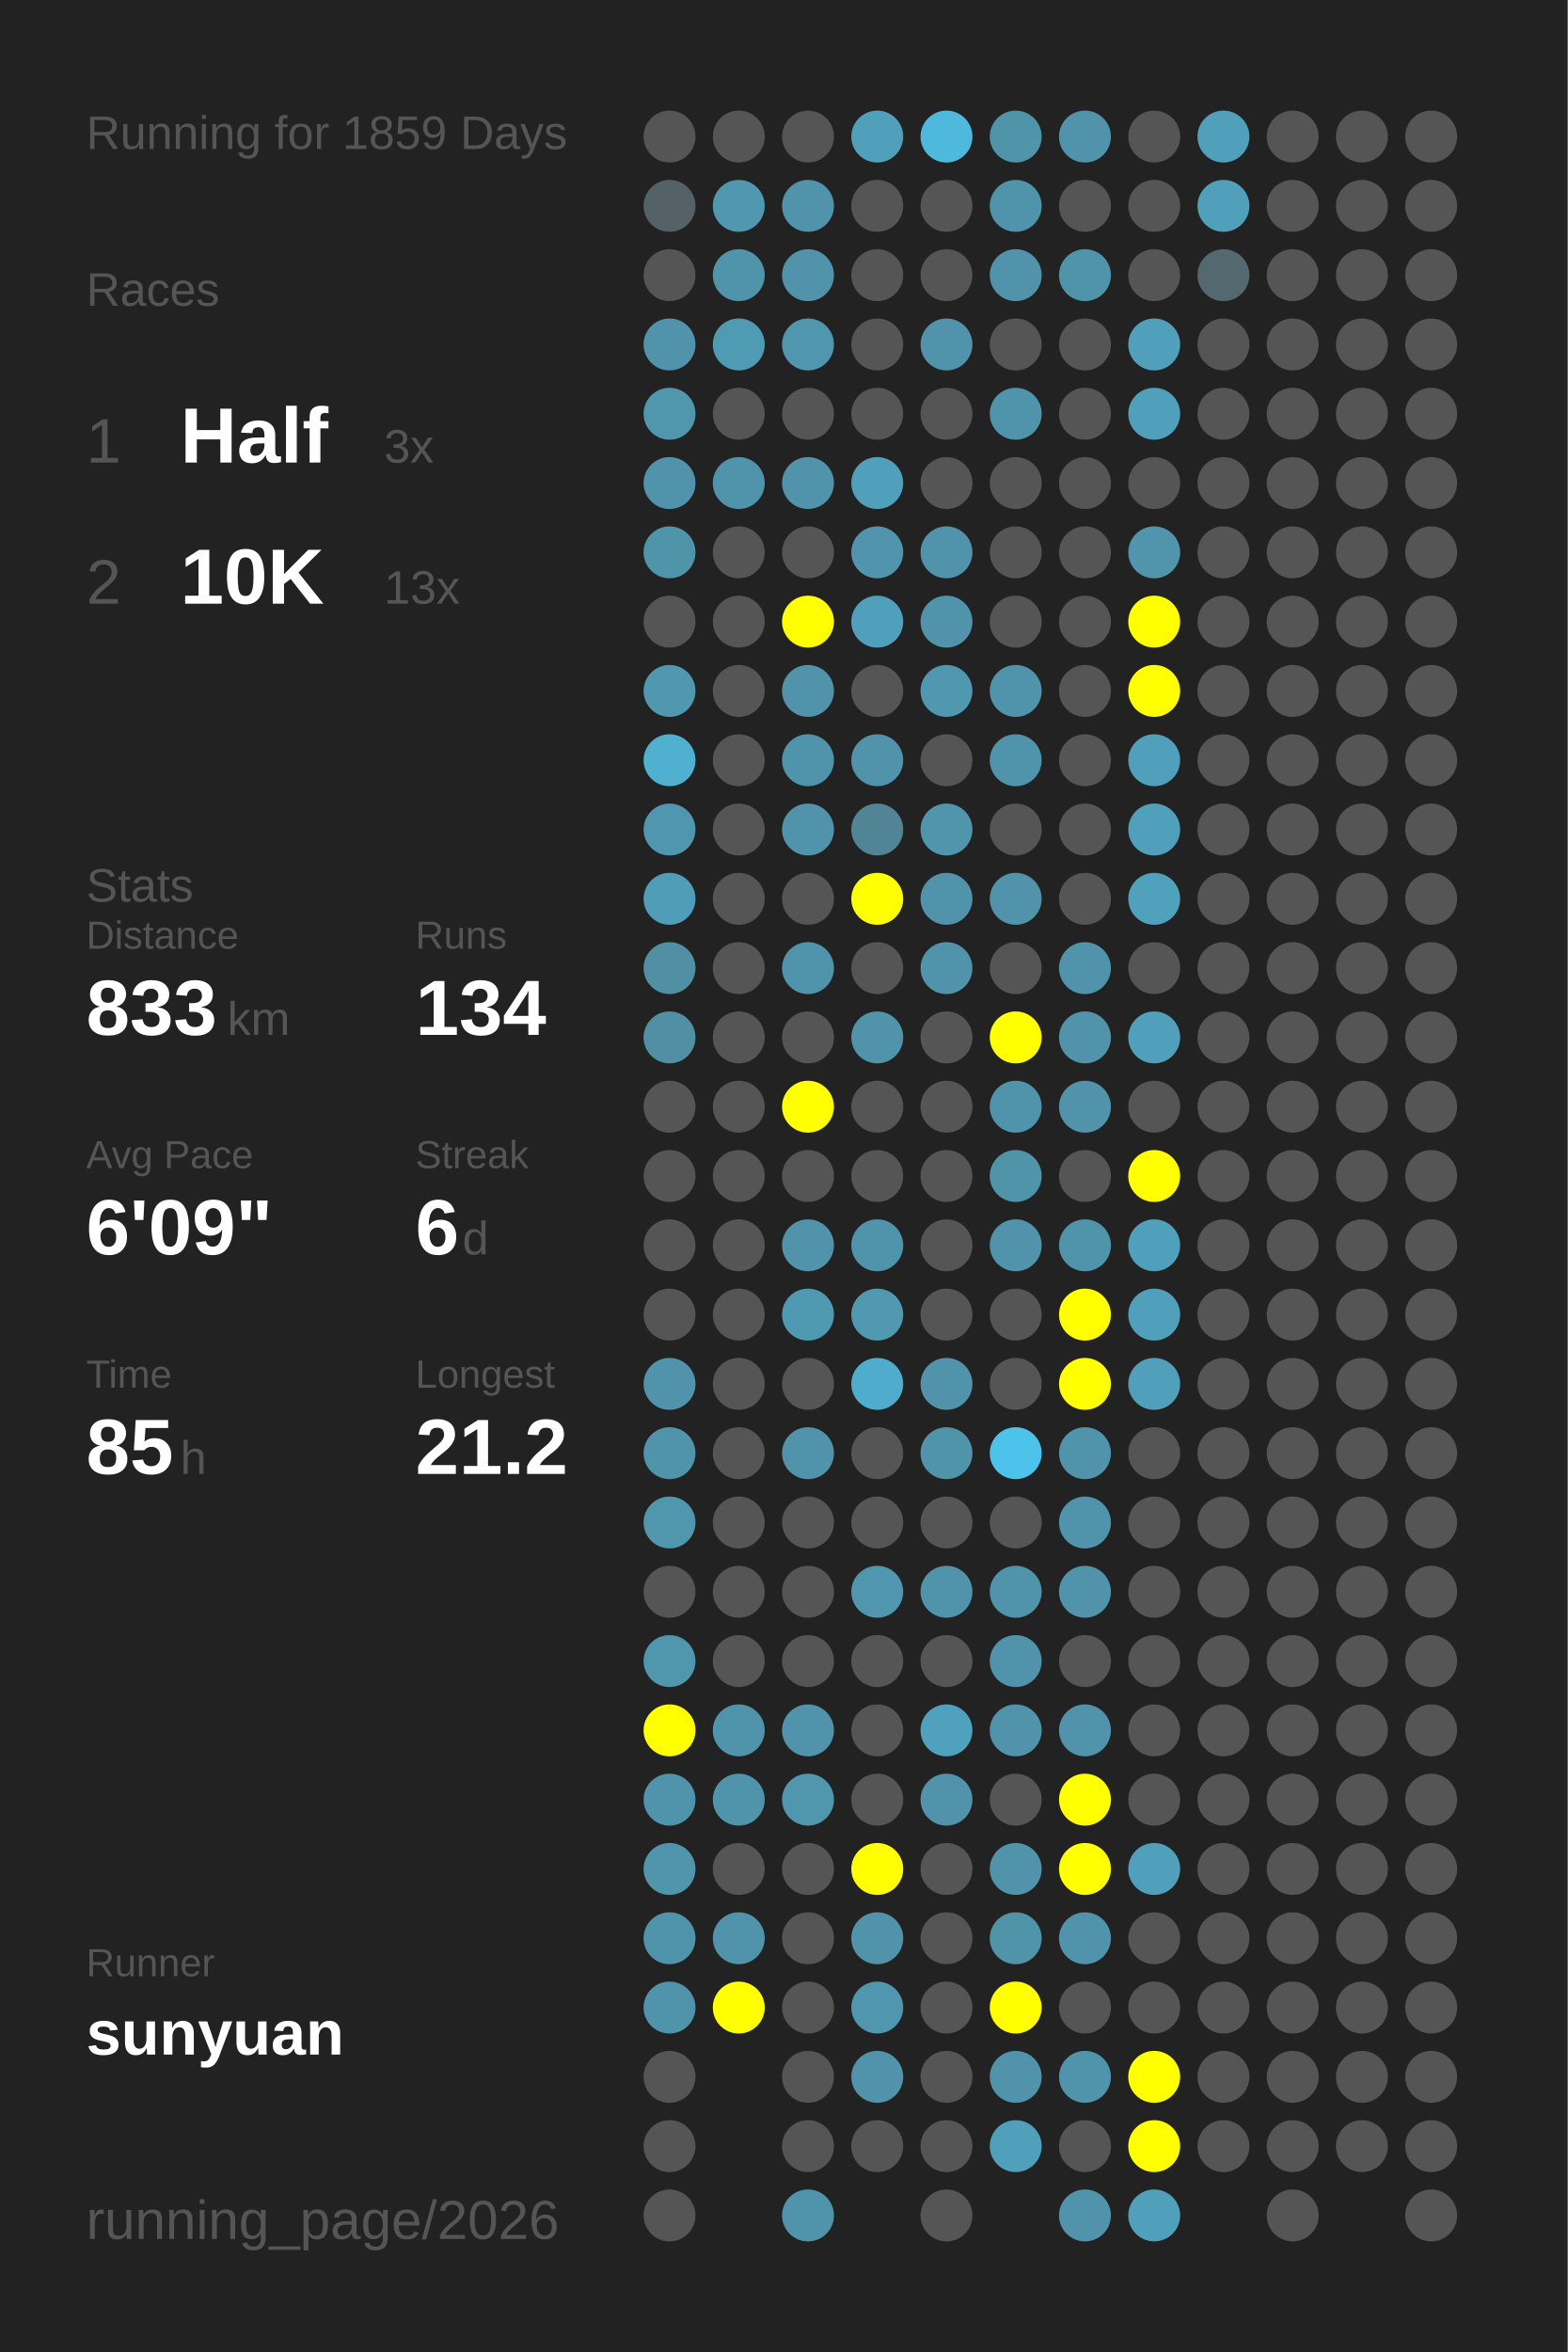
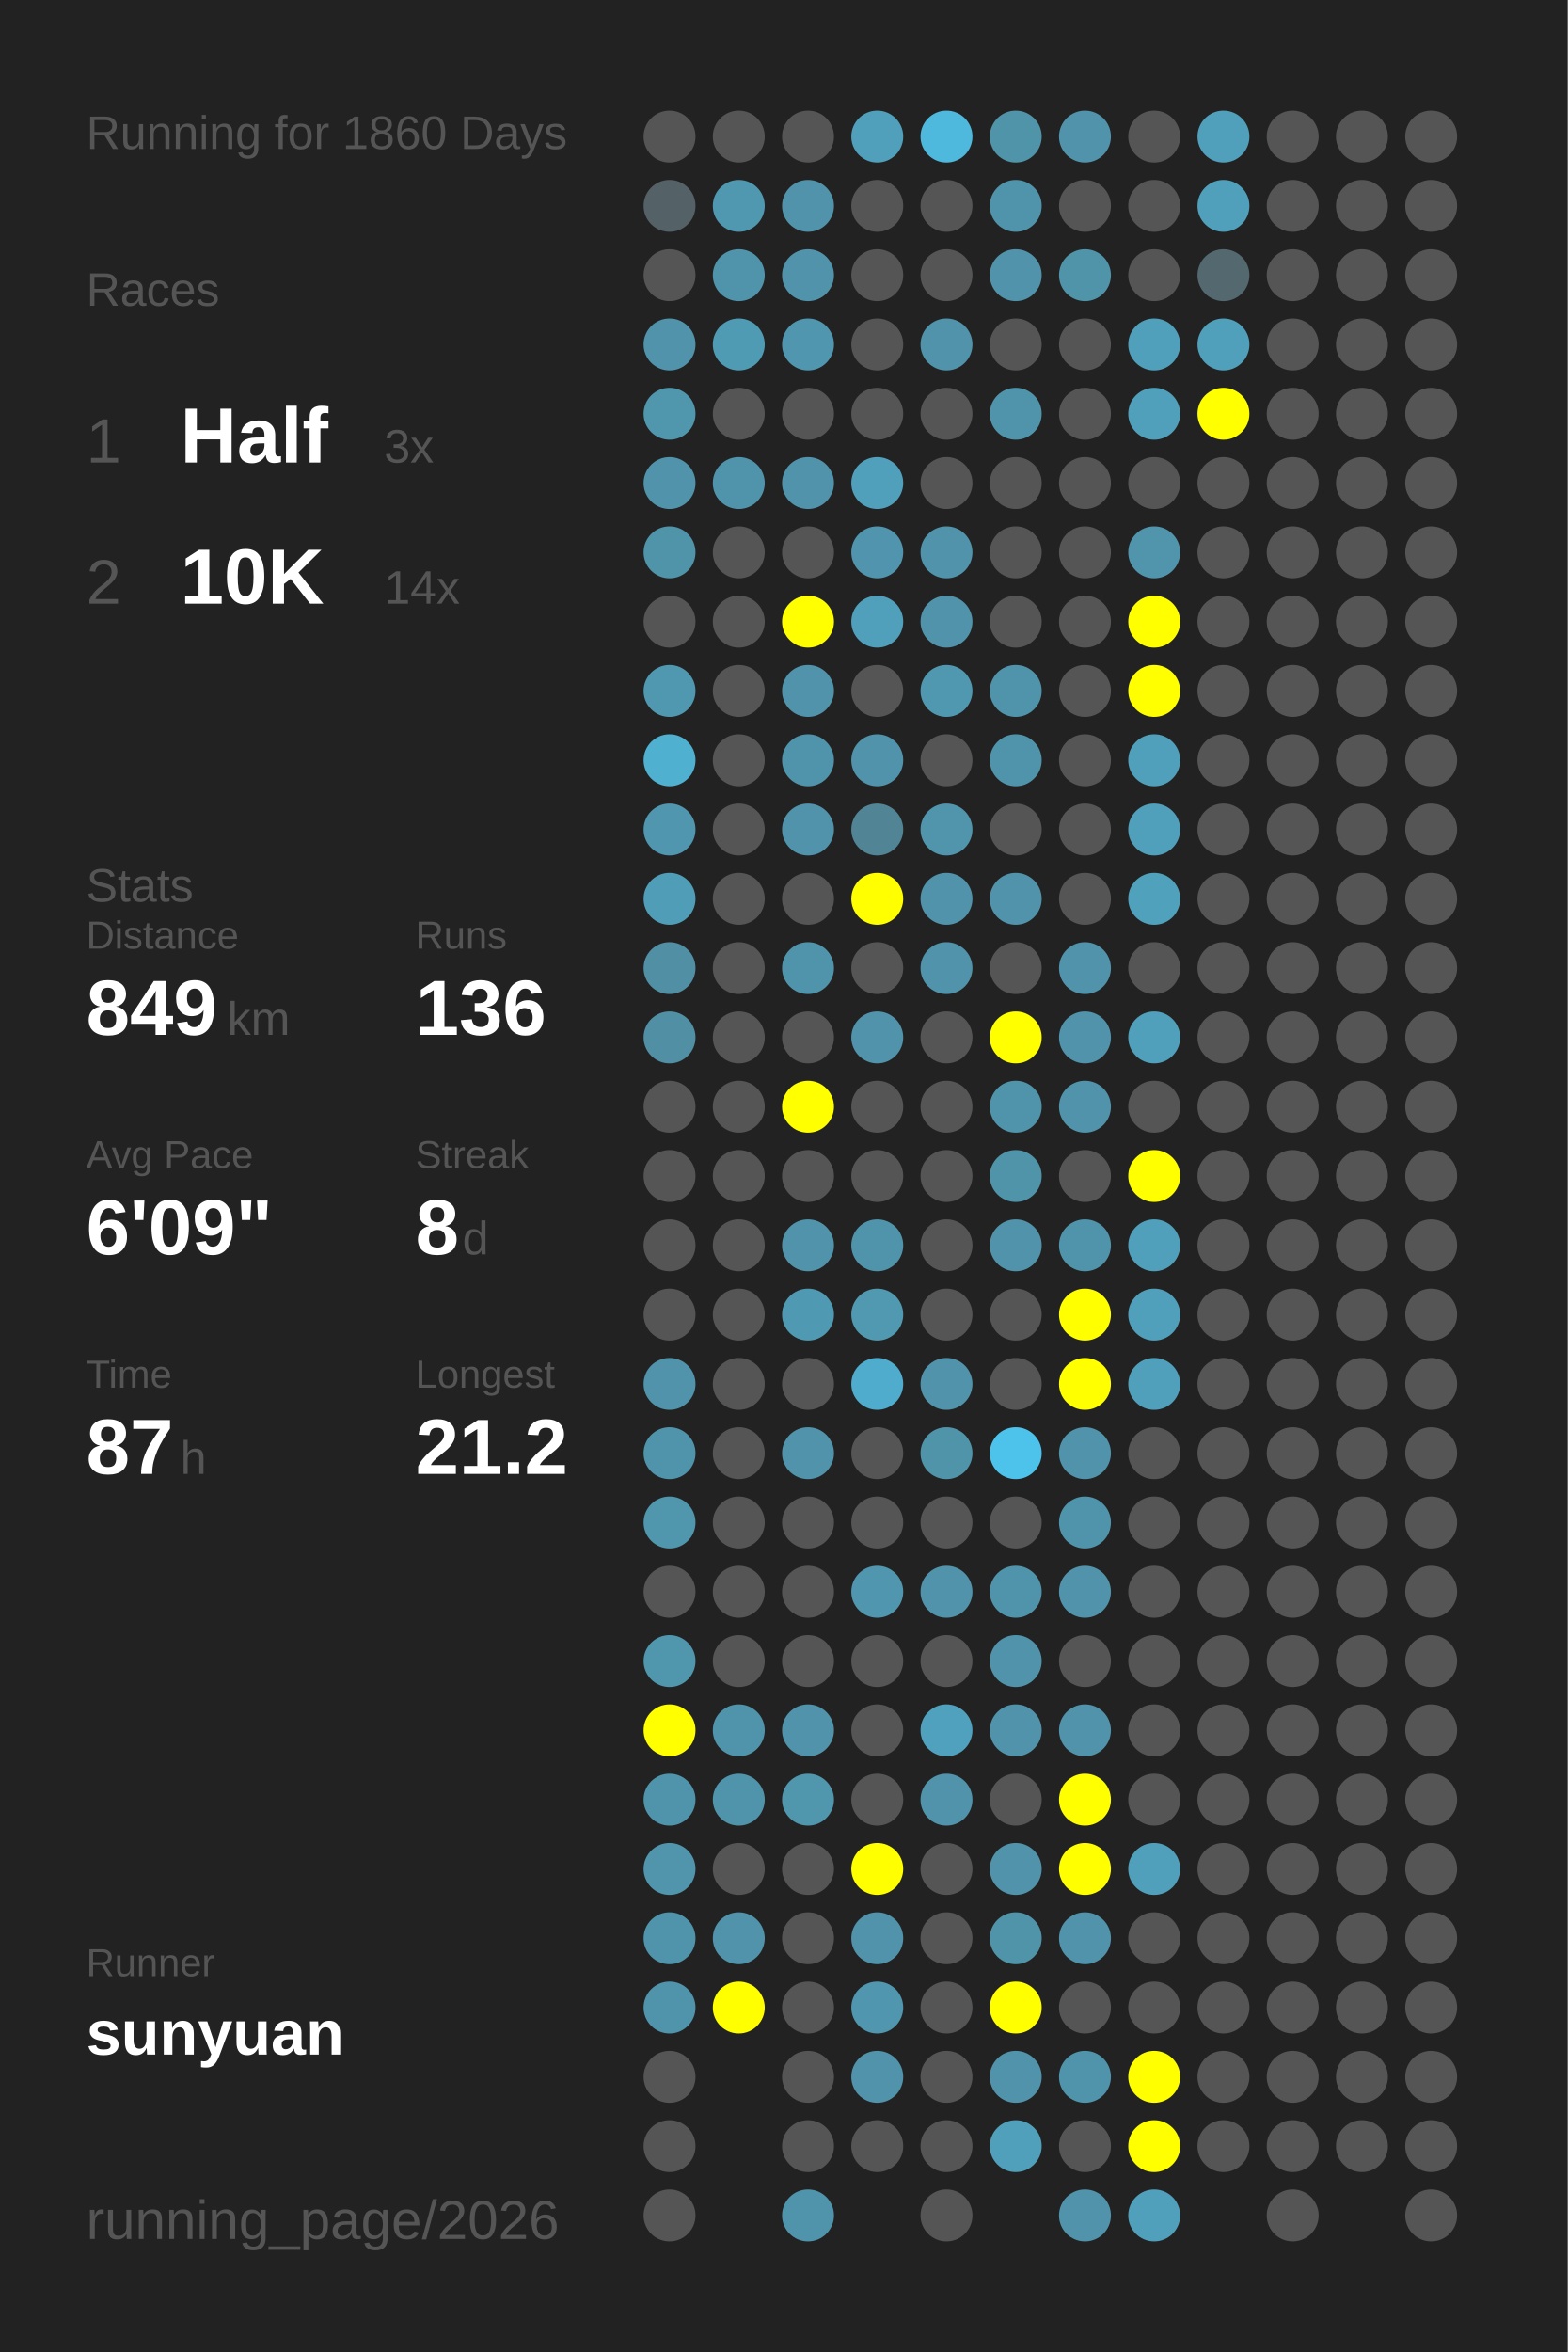
<svg xmlns="http://www.w3.org/2000/svg" baseProfile="full" height="300mm" version="1.1" viewBox="0,0,200,300" width="200mm">
  <defs />
  <rect fill="#222222" height="300" width="200" x="0" y="0" />
-   <text fill="#555555" style="font-size:6px; font-family:Arial;" x="11" y="19">Running for 1859 Days</text>
+   <text fill="#555555" style="font-size:6px; font-family:Arial;" x="11" y="19">Running for 1860 Days</text>
  <text fill="#555555" style="font-size:6px; font-family:Arial;" x="11" y="39">Races</text>
  <text fill="#555555" style="font-size:8px; font-family:Arial;" x="11" y="59">1</text>
  <text fill="#FFFFFF" style="font-size:10px; font-family:Arial; font-weight:bold;" x="23" y="59">Half</text>
  <text fill="#555555" style="font-size:6px; font-family:Arial;" x="49" y="59">3x</text>
  <text fill="#555555" style="font-size:8px; font-family:Arial;" x="11" y="77">2</text>
  <text fill="#FFFFFF" style="font-size:10px; font-family:Arial; font-weight:bold;" x="23" y="77">10K</text>
-   <text fill="#555555" style="font-size:6px; font-family:Arial;" x="49" y="77">13x</text>
+   <text fill="#555555" style="font-size:6px; font-family:Arial;" x="49" y="77">14x</text>
  <text fill="#555555" style="font-size:6px; font-family:Arial;" x="11" y="115">Stats</text>
  <text fill="#555555" style="font-size:5px; font-family:Arial;" x="11" y="121">Distance</text>
-   <text fill="#FFFFFF" style="font-size:10px; font-family:Arial; font-weight:bold;" x="11" y="132">833</text>
+   <text fill="#FFFFFF" style="font-size:10px; font-family:Arial; font-weight:bold;" x="11" y="132">849</text>
  <text fill="#555555" style="font-size:6px; font-family:Arial;" x="29" y="132">km</text>
  <text fill="#555555" style="font-size:5px; font-family:Arial;" x="53" y="121">Runs</text>
-   <text fill="#FFFFFF" style="font-size:10px; font-family:Arial; font-weight:bold;" x="53" y="132">134</text>
+   <text fill="#FFFFFF" style="font-size:10px; font-family:Arial; font-weight:bold;" x="53" y="132">136</text>
  <text fill="#555555" style="font-size:5px; font-family:Arial;" x="11" y="149">Avg Pace</text>
  <text fill="#FFFFFF" style="font-size:10px; font-family:Arial; font-weight:bold;" x="11" y="160">6'09"</text>
  <text fill="#555555" style="font-size:5px; font-family:Arial;" x="53" y="149">Streak</text>
-   <text fill="#FFFFFF" style="font-size:10px; font-family:Arial; font-weight:bold;" x="53" y="160">6</text>
+   <text fill="#FFFFFF" style="font-size:10px; font-family:Arial; font-weight:bold;" x="53" y="160">8</text>
  <text fill="#555555" style="font-size:6px; font-family:Arial;" x="59" y="160">d</text>
  <text fill="#555555" style="font-size:5px; font-family:Arial;" x="11" y="177">Time</text>
-   <text fill="#FFFFFF" style="font-size:10px; font-family:Arial; font-weight:bold;" x="11" y="188">85</text>
+   <text fill="#FFFFFF" style="font-size:10px; font-family:Arial; font-weight:bold;" x="11" y="188">87</text>
  <text fill="#555555" style="font-size:6px; font-family:Arial;" x="23" y="188">h</text>
  <text fill="#555555" style="font-size:5px; font-family:Arial;" x="53" y="177">Longest</text>
  <text fill="#FFFFFF" style="font-size:10px; font-family:Arial; font-weight:bold;" x="53" y="188">21.2</text>
  <text fill="#555555" style="font-size:5px; font-family:Arial;" x="11" y="252.065">Runner</text>
  <text fill="#FFFFFF" style="font-size:8px; font-family:Arial; font-weight:bold;" x="11" y="262.065">sunyuan</text>
  <text fill="#555555" style="font-size:7px; font-family:Arial;" x="11" y="285.581">running_page/2026</text>
  <circle cx="85.417" cy="17.419" fill="#555555" r="3.312" />
  <circle cx="85.417" cy="26.258" fill="#546166" r="3.312" />
  <circle cx="85.417" cy="35.097" fill="#555555" r="3.312" />
  <circle cx="85.417" cy="43.935" fill="#5093aa" r="3.312" />
  <circle cx="85.417" cy="52.774" fill="#5096ad" r="3.312" />
  <circle cx="85.417" cy="61.613" fill="#5093aa" r="3.312" />
  <circle cx="85.417" cy="70.452" fill="#5094aa" r="3.312" />
  <circle cx="85.417" cy="79.29" fill="#555555" r="3.312" />
  <circle cx="85.417" cy="88.129" fill="#5098b0" r="3.312" />
  <circle cx="85.417" cy="96.968" fill="#4fb0d0" r="3.312" />
  <circle cx="85.417" cy="105.806" fill="#5096ae" r="3.312" />
  <circle cx="85.417" cy="114.645" fill="#509db8" r="3.312" />
  <circle cx="85.417" cy="123.484" fill="#518fa5" r="3.312" />
  <circle cx="85.417" cy="132.323" fill="#518fa4" r="3.312" />
  <circle cx="85.417" cy="141.161" fill="#555555" r="3.312" />
  <circle cx="85.417" cy="150" fill="#555555" r="3.312" />
  <circle cx="85.417" cy="158.839" fill="#555555" r="3.312" />
  <circle cx="85.417" cy="167.677" fill="#555555" r="3.312" />
  <circle cx="85.417" cy="176.516" fill="#5093aa" r="3.312" />
  <circle cx="85.417" cy="185.355" fill="#5094ab" r="3.312" />
  <circle cx="85.417" cy="194.194" fill="#5096ad" r="3.312" />
  <circle cx="85.417" cy="203.032" fill="#555555" r="3.312" />
  <circle cx="85.417" cy="211.871" fill="#5096ad" r="3.312" />
  <circle cx="85.417" cy="220.71" fill="#FFFF00" r="3.312" />
  <circle cx="85.417" cy="229.548" fill="#5094ab" r="3.312" />
  <circle cx="85.417" cy="238.387" fill="#5095ac" r="3.312" />
  <circle cx="85.417" cy="247.226" fill="#5094ab" r="3.312" />
  <circle cx="85.417" cy="256.065" fill="#5094ab" r="3.312" />
  <circle cx="85.417" cy="264.903" fill="#555555" r="3.312" />
  <circle cx="85.417" cy="273.742" fill="#555555" r="3.312" />
  <circle cx="85.417" cy="282.581" fill="#555555" r="3.312" />
  <circle cx="94.25" cy="17.419" fill="#555555" r="3.312" />
  <circle cx="94.25" cy="26.258" fill="#5098b0" r="3.312" />
  <circle cx="94.25" cy="35.097" fill="#5094ab" r="3.312" />
  <circle cx="94.25" cy="43.935" fill="#509bb4" r="3.312" />
  <circle cx="94.25" cy="52.774" fill="#555555" r="3.312" />
  <circle cx="94.25" cy="61.613" fill="#5094ab" r="3.312" />
  <circle cx="94.25" cy="70.452" fill="#555555" r="3.312" />
  <circle cx="94.25" cy="79.29" fill="#555555" r="3.312" />
  <circle cx="94.25" cy="88.129" fill="#555555" r="3.312" />
  <circle cx="94.25" cy="96.968" fill="#555555" r="3.312" />
  <circle cx="94.25" cy="105.806" fill="#555555" r="3.312" />
  <circle cx="94.25" cy="114.645" fill="#555555" r="3.312" />
  <circle cx="94.25" cy="123.484" fill="#555555" r="3.312" />
  <circle cx="94.25" cy="132.323" fill="#555555" r="3.312" />
  <circle cx="94.25" cy="141.161" fill="#555555" r="3.312" />
  <circle cx="94.25" cy="150" fill="#555555" r="3.312" />
  <circle cx="94.25" cy="158.839" fill="#555555" r="3.312" />
  <circle cx="94.25" cy="167.677" fill="#555555" r="3.312" />
  <circle cx="94.25" cy="176.516" fill="#555555" r="3.312" />
  <circle cx="94.25" cy="185.355" fill="#555555" r="3.312" />
  <circle cx="94.25" cy="194.194" fill="#555555" r="3.312" />
  <circle cx="94.25" cy="203.032" fill="#555555" r="3.312" />
  <circle cx="94.25" cy="211.871" fill="#555555" r="3.312" />
  <circle cx="94.25" cy="220.71" fill="#5094ab" r="3.312" />
  <circle cx="94.25" cy="229.548" fill="#5094ab" r="3.312" />
  <circle cx="94.25" cy="238.387" fill="#555555" r="3.312" />
  <circle cx="94.25" cy="247.226" fill="#5093aa" r="3.312" />
  <circle cx="94.25" cy="256.065" fill="#FFFF00" r="3.312" />
  <circle cx="103.083" cy="17.419" fill="#555555" r="3.312" />
  <circle cx="103.083" cy="26.258" fill="#5093aa" r="3.312" />
  <circle cx="103.083" cy="35.097" fill="#5093aa" r="3.312" />
  <circle cx="103.083" cy="43.935" fill="#5096ae" r="3.312" />
  <circle cx="103.083" cy="52.774" fill="#555555" r="3.312" />
  <circle cx="103.083" cy="61.613" fill="#5093aa" r="3.312" />
  <circle cx="103.083" cy="70.452" fill="#555555" r="3.312" />
  <circle cx="103.083" cy="79.29" fill="#FFFF00" r="3.312" />
  <circle cx="103.083" cy="88.129" fill="#5093aa" r="3.312" />
  <circle cx="103.083" cy="96.968" fill="#5094ab" r="3.312" />
  <circle cx="103.083" cy="105.806" fill="#5093aa" r="3.312" />
  <circle cx="103.083" cy="114.645" fill="#555555" r="3.312" />
  <circle cx="103.083" cy="123.484" fill="#5094ab" r="3.312" />
  <circle cx="103.083" cy="132.323" fill="#555555" r="3.312" />
  <circle cx="103.083" cy="141.161" fill="#FFFF00" r="3.312" />
  <circle cx="103.083" cy="150" fill="#555555" r="3.312" />
  <circle cx="103.083" cy="158.839" fill="#5093aa" r="3.312" />
  <circle cx="103.083" cy="167.677" fill="#5099b2" r="3.312" />
  <circle cx="103.083" cy="176.516" fill="#555555" r="3.312" />
  <circle cx="103.083" cy="185.355" fill="#5093aa" r="3.312" />
  <circle cx="103.083" cy="194.194" fill="#555555" r="3.312" />
  <circle cx="103.083" cy="203.032" fill="#555555" r="3.312" />
  <circle cx="103.083" cy="211.871" fill="#555555" r="3.312" />
  <circle cx="103.083" cy="220.71" fill="#5093aa" r="3.312" />
  <circle cx="103.083" cy="229.548" fill="#5096ad" r="3.312" />
  <circle cx="103.083" cy="238.387" fill="#555555" r="3.312" />
  <circle cx="103.083" cy="247.226" fill="#555555" r="3.312" />
  <circle cx="103.083" cy="256.065" fill="#555555" r="3.312" />
  <circle cx="103.083" cy="264.903" fill="#555555" r="3.312" />
  <circle cx="103.083" cy="273.742" fill="#555555" r="3.312" />
  <circle cx="103.083" cy="282.581" fill="#5094ab" r="3.312" />
  <circle cx="111.917" cy="17.419" fill="#50a0bb" r="3.312" />
  <circle cx="111.917" cy="26.258" fill="#555555" r="3.312" />
  <circle cx="111.917" cy="35.097" fill="#555555" r="3.312" />
  <circle cx="111.917" cy="43.935" fill="#555555" r="3.312" />
  <circle cx="111.917" cy="52.774" fill="#555555" r="3.312" />
  <circle cx="111.917" cy="61.613" fill="#50a0bc" r="3.312" />
  <circle cx="111.917" cy="70.452" fill="#5095ad" r="3.312" />
  <circle cx="111.917" cy="79.29" fill="#50a0bb" r="3.312" />
  <circle cx="111.917" cy="88.129" fill="#555555" r="3.312" />
  <circle cx="111.917" cy="96.968" fill="#5093aa" r="3.312" />
  <circle cx="111.917" cy="105.806" fill="#518495" r="3.312" />
  <circle cx="111.917" cy="114.645" fill="#FFFF00" r="3.312" />
  <circle cx="111.917" cy="123.484" fill="#555555" r="3.312" />
  <circle cx="111.917" cy="132.323" fill="#5093aa" r="3.312" />
  <circle cx="111.917" cy="141.161" fill="#555555" r="3.312" />
  <circle cx="111.917" cy="150" fill="#555555" r="3.312" />
  <circle cx="111.917" cy="158.839" fill="#5094ab" r="3.312" />
  <circle cx="111.917" cy="167.677" fill="#5099b1" r="3.312" />
  <circle cx="111.917" cy="176.516" fill="#4faccc" r="3.312" />
  <circle cx="111.917" cy="185.355" fill="#555555" r="3.312" />
  <circle cx="111.917" cy="194.194" fill="#555555" r="3.312" />
  <circle cx="111.917" cy="203.032" fill="#5096ae" r="3.312" />
  <circle cx="111.917" cy="211.871" fill="#555555" r="3.312" />
  <circle cx="111.917" cy="220.71" fill="#555555" r="3.312" />
  <circle cx="111.917" cy="229.548" fill="#555555" r="3.312" />
  <circle cx="111.917" cy="238.387" fill="#FFFF00" r="3.312" />
  <circle cx="111.917" cy="247.226" fill="#5093aa" r="3.312" />
  <circle cx="111.917" cy="256.065" fill="#5096ae" r="3.312" />
  <circle cx="111.917" cy="264.903" fill="#5093aa" r="3.312" />
  <circle cx="111.917" cy="273.742" fill="#555555" r="3.312" />
  <circle cx="120.75" cy="17.419" fill="#4eb9dd" r="3.312" />
  <circle cx="120.75" cy="26.258" fill="#555555" r="3.312" />
  <circle cx="120.75" cy="35.097" fill="#555555" r="3.312" />
  <circle cx="120.75" cy="43.935" fill="#5093aa" r="3.312" />
  <circle cx="120.75" cy="52.774" fill="#555555" r="3.312" />
  <circle cx="120.75" cy="61.613" fill="#555555" r="3.312" />
  <circle cx="120.75" cy="70.452" fill="#5093aa" r="3.312" />
  <circle cx="120.75" cy="79.29" fill="#5093aa" r="3.312" />
  <circle cx="120.75" cy="88.129" fill="#5098b0" r="3.312" />
  <circle cx="120.75" cy="96.968" fill="#555555" r="3.312" />
  <circle cx="120.75" cy="105.806" fill="#5095ac" r="3.312" />
  <circle cx="120.75" cy="114.645" fill="#5093aa" r="3.312" />
  <circle cx="120.75" cy="123.484" fill="#5093aa" r="3.312" />
  <circle cx="120.75" cy="132.323" fill="#555555" r="3.312" />
  <circle cx="120.75" cy="141.161" fill="#555555" r="3.312" />
  <circle cx="120.75" cy="150" fill="#555555" r="3.312" />
  <circle cx="120.75" cy="158.839" fill="#555555" r="3.312" />
  <circle cx="120.75" cy="167.677" fill="#555555" r="3.312" />
  <circle cx="120.75" cy="176.516" fill="#5093aa" r="3.312" />
  <circle cx="120.75" cy="185.355" fill="#5094aa" r="3.312" />
  <circle cx="120.75" cy="194.194" fill="#555555" r="3.312" />
  <circle cx="120.75" cy="203.032" fill="#5093aa" r="3.312" />
  <circle cx="120.75" cy="211.871" fill="#555555" r="3.312" />
  <circle cx="120.75" cy="220.71" fill="#50a1bd" r="3.312" />
  <circle cx="120.75" cy="229.548" fill="#5093aa" r="3.312" />
  <circle cx="120.75" cy="238.387" fill="#555555" r="3.312" />
  <circle cx="120.75" cy="247.226" fill="#555555" r="3.312" />
  <circle cx="120.75" cy="256.065" fill="#555555" r="3.312" />
  <circle cx="120.75" cy="264.903" fill="#555555" r="3.312" />
  <circle cx="120.75" cy="273.742" fill="#555555" r="3.312" />
  <circle cx="120.75" cy="282.581" fill="#555555" r="3.312" />
  <circle cx="129.583" cy="17.419" fill="#5094aa" r="3.312" />
  <circle cx="129.583" cy="26.258" fill="#5094ab" r="3.312" />
  <circle cx="129.583" cy="35.097" fill="#5093aa" r="3.312" />
  <circle cx="129.583" cy="43.935" fill="#555555" r="3.312" />
  <circle cx="129.583" cy="52.774" fill="#5094ab" r="3.312" />
  <circle cx="129.583" cy="61.613" fill="#555555" r="3.312" />
  <circle cx="129.583" cy="70.452" fill="#555555" r="3.312" />
  <circle cx="129.583" cy="79.29" fill="#555555" r="3.312" />
  <circle cx="129.583" cy="88.129" fill="#5094ab" r="3.312" />
  <circle cx="129.583" cy="96.968" fill="#5094ab" r="3.312" />
  <circle cx="129.583" cy="105.806" fill="#555555" r="3.312" />
  <circle cx="129.583" cy="114.645" fill="#5093aa" r="3.312" />
  <circle cx="129.583" cy="123.484" fill="#555555" r="3.312" />
  <circle cx="129.583" cy="132.323" fill="#FFFF00" r="3.312" />
  <circle cx="129.583" cy="141.161" fill="#5094ab" r="3.312" />
  <circle cx="129.583" cy="150" fill="#5094aa" r="3.312" />
  <circle cx="129.583" cy="158.839" fill="#5093aa" r="3.312" />
  <circle cx="129.583" cy="167.677" fill="#555555" r="3.312" />
  <circle cx="129.583" cy="176.516" fill="#555555" r="3.312" />
  <circle cx="129.583" cy="185.355" fill="#4dc3eb" r="3.312" />
  <circle cx="129.583" cy="194.194" fill="#555555" r="3.312" />
  <circle cx="129.583" cy="203.032" fill="#5094ab" r="3.312" />
  <circle cx="129.583" cy="211.871" fill="#5093aa" r="3.312" />
  <circle cx="129.583" cy="220.71" fill="#5093aa" r="3.312" />
  <circle cx="129.583" cy="229.548" fill="#555555" r="3.312" />
  <circle cx="129.583" cy="238.387" fill="#5093aa" r="3.312" />
  <circle cx="129.583" cy="247.226" fill="#5094aa" r="3.312" />
  <circle cx="129.583" cy="256.065" fill="#FFFF00" r="3.312" />
  <circle cx="129.583" cy="264.903" fill="#5093aa" r="3.312" />
  <circle cx="129.583" cy="273.742" fill="#50a0bb" r="3.312" />
  <circle cx="138.417" cy="17.419" fill="#5093aa" r="3.312" />
  <circle cx="138.417" cy="26.258" fill="#555555" r="3.312" />
  <circle cx="138.417" cy="35.097" fill="#5094aa" r="3.312" />
  <circle cx="138.417" cy="43.935" fill="#555555" r="3.312" />
  <circle cx="138.417" cy="52.774" fill="#555555" r="3.312" />
  <circle cx="138.417" cy="61.613" fill="#555555" r="3.312" />
  <circle cx="138.417" cy="70.452" fill="#555555" r="3.312" />
  <circle cx="138.417" cy="79.29" fill="#555555" r="3.312" />
  <circle cx="138.417" cy="88.129" fill="#555555" r="3.312" />
  <circle cx="138.417" cy="96.968" fill="#555555" r="3.312" />
  <circle cx="138.417" cy="105.806" fill="#555555" r="3.312" />
  <circle cx="138.417" cy="114.645" fill="#555555" r="3.312" />
  <circle cx="138.417" cy="123.484" fill="#5093aa" r="3.312" />
  <circle cx="138.417" cy="132.323" fill="#5093aa" r="3.312" />
  <circle cx="138.417" cy="141.161" fill="#5093aa" r="3.312" />
  <circle cx="138.417" cy="150" fill="#555555" r="3.312" />
  <circle cx="138.417" cy="158.839" fill="#5094ab" r="3.312" />
  <circle cx="138.417" cy="167.677" fill="#FFFF00" r="3.312" />
  <circle cx="138.417" cy="176.516" fill="#FFFF00" r="3.312" />
  <circle cx="138.417" cy="185.355" fill="#5093aa" r="3.312" />
  <circle cx="138.417" cy="194.194" fill="#5094ab" r="3.312" />
  <circle cx="138.417" cy="203.032" fill="#5093aa" r="3.312" />
  <circle cx="138.417" cy="211.871" fill="#555555" r="3.312" />
  <circle cx="138.417" cy="220.71" fill="#5093aa" r="3.312" />
  <circle cx="138.417" cy="229.548" fill="#FFFF00" r="3.312" />
  <circle cx="138.417" cy="238.387" fill="#FFFF00" r="3.312" />
  <circle cx="138.417" cy="247.226" fill="#5093aa" r="3.312" />
  <circle cx="138.417" cy="256.065" fill="#555555" r="3.312" />
  <circle cx="138.417" cy="264.903" fill="#5094ab" r="3.312" />
  <circle cx="138.417" cy="273.742" fill="#555555" r="3.312" />
  <circle cx="138.417" cy="282.581" fill="#5093aa" r="3.312" />
  <circle cx="147.25" cy="17.419" fill="#555555" r="3.312" />
  <circle cx="147.25" cy="26.258" fill="#555555" r="3.312" />
  <circle cx="147.25" cy="35.097" fill="#555555" r="3.312" />
  <circle cx="147.25" cy="43.935" fill="#50a0bb" r="3.312" />
  <circle cx="147.25" cy="52.774" fill="#50a0bb" r="3.312" />
  <circle cx="147.25" cy="61.613" fill="#555555" r="3.312" />
  <circle cx="147.25" cy="70.452" fill="#5095ac" r="3.312" />
  <circle cx="147.25" cy="79.29" fill="#FFFF00" r="3.312" />
  <circle cx="147.25" cy="88.129" fill="#FFFF00" r="3.312" />
  <circle cx="147.25" cy="96.968" fill="#50a0bb" r="3.312" />
  <circle cx="147.25" cy="105.806" fill="#50a0bb" r="3.312" />
  <circle cx="147.25" cy="114.645" fill="#50a1bc" r="3.312" />
  <circle cx="147.25" cy="123.484" fill="#555555" r="3.312" />
  <circle cx="147.25" cy="132.323" fill="#50a0bb" r="3.312" />
  <circle cx="147.25" cy="141.161" fill="#555555" r="3.312" />
  <circle cx="147.25" cy="150" fill="#FFFF00" r="3.312" />
  <circle cx="147.25" cy="158.839" fill="#50a0bb" r="3.312" />
  <circle cx="147.25" cy="167.677" fill="#50a0bb" r="3.312" />
  <circle cx="147.25" cy="176.516" fill="#50a0bb" r="3.312" />
  <circle cx="147.25" cy="185.355" fill="#555555" r="3.312" />
  <circle cx="147.25" cy="194.194" fill="#555555" r="3.312" />
  <circle cx="147.25" cy="203.032" fill="#555555" r="3.312" />
  <circle cx="147.25" cy="211.871" fill="#555555" r="3.312" />
  <circle cx="147.25" cy="220.71" fill="#555555" r="3.312" />
  <circle cx="147.25" cy="229.548" fill="#555555" r="3.312" />
  <circle cx="147.25" cy="238.387" fill="#50a0bb" r="3.312" />
  <circle cx="147.25" cy="247.226" fill="#555555" r="3.312" />
  <circle cx="147.25" cy="256.065" fill="#555555" r="3.312" />
  <circle cx="147.25" cy="264.903" fill="#FFFF00" r="3.312" />
  <circle cx="147.25" cy="273.742" fill="#FFFF00" r="3.312" />
  <circle cx="147.25" cy="282.581" fill="#50a0bb" r="3.312" />
  <circle cx="156.083" cy="17.419" fill="#50a0bb" r="3.312" />
  <circle cx="156.083" cy="26.258" fill="#50a0bb" r="3.312" />
  <circle cx="156.083" cy="35.097" fill="#53686f" r="3.312" />
-   <circle cx="156.083" cy="43.935" fill="#555555" r="3.312" />
-   <circle cx="156.083" cy="52.774" fill="#555555" r="3.312" />
+   <circle cx="156.083" cy="43.935" fill="#50a0bb" r="3.312" />
+   <circle cx="156.083" cy="52.774" fill="#FFFF00" r="3.312" />
  <circle cx="156.083" cy="61.613" fill="#555555" r="3.312" />
  <circle cx="156.083" cy="70.452" fill="#555555" r="3.312" />
  <circle cx="156.083" cy="79.29" fill="#555555" r="3.312" />
  <circle cx="156.083" cy="88.129" fill="#555555" r="3.312" />
  <circle cx="156.083" cy="96.968" fill="#555555" r="3.312" />
  <circle cx="156.083" cy="105.806" fill="#555555" r="3.312" />
  <circle cx="156.083" cy="114.645" fill="#555555" r="3.312" />
  <circle cx="156.083" cy="123.484" fill="#555555" r="3.312" />
  <circle cx="156.083" cy="132.323" fill="#555555" r="3.312" />
  <circle cx="156.083" cy="141.161" fill="#555555" r="3.312" />
  <circle cx="156.083" cy="150" fill="#555555" r="3.312" />
  <circle cx="156.083" cy="158.839" fill="#555555" r="3.312" />
  <circle cx="156.083" cy="167.677" fill="#555555" r="3.312" />
  <circle cx="156.083" cy="176.516" fill="#555555" r="3.312" />
  <circle cx="156.083" cy="185.355" fill="#555555" r="3.312" />
  <circle cx="156.083" cy="194.194" fill="#555555" r="3.312" />
  <circle cx="156.083" cy="203.032" fill="#555555" r="3.312" />
  <circle cx="156.083" cy="211.871" fill="#555555" r="3.312" />
  <circle cx="156.083" cy="220.71" fill="#555555" r="3.312" />
  <circle cx="156.083" cy="229.548" fill="#555555" r="3.312" />
  <circle cx="156.083" cy="238.387" fill="#555555" r="3.312" />
  <circle cx="156.083" cy="247.226" fill="#555555" r="3.312" />
  <circle cx="156.083" cy="256.065" fill="#555555" r="3.312" />
  <circle cx="156.083" cy="264.903" fill="#555555" r="3.312" />
  <circle cx="156.083" cy="273.742" fill="#555555" r="3.312" />
  <circle cx="164.917" cy="17.419" fill="#555555" r="3.312" />
  <circle cx="164.917" cy="26.258" fill="#555555" r="3.312" />
  <circle cx="164.917" cy="35.097" fill="#555555" r="3.312" />
  <circle cx="164.917" cy="43.935" fill="#555555" r="3.312" />
  <circle cx="164.917" cy="52.774" fill="#555555" r="3.312" />
  <circle cx="164.917" cy="61.613" fill="#555555" r="3.312" />
  <circle cx="164.917" cy="70.452" fill="#555555" r="3.312" />
  <circle cx="164.917" cy="79.29" fill="#555555" r="3.312" />
  <circle cx="164.917" cy="88.129" fill="#555555" r="3.312" />
  <circle cx="164.917" cy="96.968" fill="#555555" r="3.312" />
  <circle cx="164.917" cy="105.806" fill="#555555" r="3.312" />
  <circle cx="164.917" cy="114.645" fill="#555555" r="3.312" />
  <circle cx="164.917" cy="123.484" fill="#555555" r="3.312" />
  <circle cx="164.917" cy="132.323" fill="#555555" r="3.312" />
  <circle cx="164.917" cy="141.161" fill="#555555" r="3.312" />
  <circle cx="164.917" cy="150" fill="#555555" r="3.312" />
  <circle cx="164.917" cy="158.839" fill="#555555" r="3.312" />
  <circle cx="164.917" cy="167.677" fill="#555555" r="3.312" />
  <circle cx="164.917" cy="176.516" fill="#555555" r="3.312" />
  <circle cx="164.917" cy="185.355" fill="#555555" r="3.312" />
  <circle cx="164.917" cy="194.194" fill="#555555" r="3.312" />
  <circle cx="164.917" cy="203.032" fill="#555555" r="3.312" />
  <circle cx="164.917" cy="211.871" fill="#555555" r="3.312" />
  <circle cx="164.917" cy="220.71" fill="#555555" r="3.312" />
  <circle cx="164.917" cy="229.548" fill="#555555" r="3.312" />
  <circle cx="164.917" cy="238.387" fill="#555555" r="3.312" />
  <circle cx="164.917" cy="247.226" fill="#555555" r="3.312" />
  <circle cx="164.917" cy="256.065" fill="#555555" r="3.312" />
  <circle cx="164.917" cy="264.903" fill="#555555" r="3.312" />
  <circle cx="164.917" cy="273.742" fill="#555555" r="3.312" />
  <circle cx="164.917" cy="282.581" fill="#555555" r="3.312" />
  <circle cx="173.75" cy="17.419" fill="#555555" r="3.312" />
  <circle cx="173.75" cy="26.258" fill="#555555" r="3.312" />
  <circle cx="173.75" cy="35.097" fill="#555555" r="3.312" />
  <circle cx="173.75" cy="43.935" fill="#555555" r="3.312" />
  <circle cx="173.75" cy="52.774" fill="#555555" r="3.312" />
  <circle cx="173.75" cy="61.613" fill="#555555" r="3.312" />
  <circle cx="173.75" cy="70.452" fill="#555555" r="3.312" />
  <circle cx="173.75" cy="79.29" fill="#555555" r="3.312" />
  <circle cx="173.75" cy="88.129" fill="#555555" r="3.312" />
  <circle cx="173.75" cy="96.968" fill="#555555" r="3.312" />
  <circle cx="173.75" cy="105.806" fill="#555555" r="3.312" />
  <circle cx="173.75" cy="114.645" fill="#555555" r="3.312" />
  <circle cx="173.75" cy="123.484" fill="#555555" r="3.312" />
  <circle cx="173.75" cy="132.323" fill="#555555" r="3.312" />
  <circle cx="173.75" cy="141.161" fill="#555555" r="3.312" />
  <circle cx="173.75" cy="150" fill="#555555" r="3.312" />
  <circle cx="173.75" cy="158.839" fill="#555555" r="3.312" />
  <circle cx="173.75" cy="167.677" fill="#555555" r="3.312" />
  <circle cx="173.75" cy="176.516" fill="#555555" r="3.312" />
  <circle cx="173.75" cy="185.355" fill="#555555" r="3.312" />
  <circle cx="173.75" cy="194.194" fill="#555555" r="3.312" />
  <circle cx="173.75" cy="203.032" fill="#555555" r="3.312" />
  <circle cx="173.75" cy="211.871" fill="#555555" r="3.312" />
  <circle cx="173.75" cy="220.71" fill="#555555" r="3.312" />
  <circle cx="173.75" cy="229.548" fill="#555555" r="3.312" />
  <circle cx="173.75" cy="238.387" fill="#555555" r="3.312" />
  <circle cx="173.75" cy="247.226" fill="#555555" r="3.312" />
  <circle cx="173.75" cy="256.065" fill="#555555" r="3.312" />
  <circle cx="173.75" cy="264.903" fill="#555555" r="3.312" />
  <circle cx="173.75" cy="273.742" fill="#555555" r="3.312" />
  <circle cx="182.583" cy="17.419" fill="#555555" r="3.312" />
  <circle cx="182.583" cy="26.258" fill="#555555" r="3.312" />
  <circle cx="182.583" cy="35.097" fill="#555555" r="3.312" />
  <circle cx="182.583" cy="43.935" fill="#555555" r="3.312" />
  <circle cx="182.583" cy="52.774" fill="#555555" r="3.312" />
  <circle cx="182.583" cy="61.613" fill="#555555" r="3.312" />
  <circle cx="182.583" cy="70.452" fill="#555555" r="3.312" />
  <circle cx="182.583" cy="79.29" fill="#555555" r="3.312" />
  <circle cx="182.583" cy="88.129" fill="#555555" r="3.312" />
  <circle cx="182.583" cy="96.968" fill="#555555" r="3.312" />
  <circle cx="182.583" cy="105.806" fill="#555555" r="3.312" />
  <circle cx="182.583" cy="114.645" fill="#555555" r="3.312" />
  <circle cx="182.583" cy="123.484" fill="#555555" r="3.312" />
  <circle cx="182.583" cy="132.323" fill="#555555" r="3.312" />
  <circle cx="182.583" cy="141.161" fill="#555555" r="3.312" />
  <circle cx="182.583" cy="150" fill="#555555" r="3.312" />
  <circle cx="182.583" cy="158.839" fill="#555555" r="3.312" />
  <circle cx="182.583" cy="167.677" fill="#555555" r="3.312" />
  <circle cx="182.583" cy="176.516" fill="#555555" r="3.312" />
  <circle cx="182.583" cy="185.355" fill="#555555" r="3.312" />
  <circle cx="182.583" cy="194.194" fill="#555555" r="3.312" />
  <circle cx="182.583" cy="203.032" fill="#555555" r="3.312" />
  <circle cx="182.583" cy="211.871" fill="#555555" r="3.312" />
  <circle cx="182.583" cy="220.71" fill="#555555" r="3.312" />
  <circle cx="182.583" cy="229.548" fill="#555555" r="3.312" />
  <circle cx="182.583" cy="238.387" fill="#555555" r="3.312" />
  <circle cx="182.583" cy="247.226" fill="#555555" r="3.312" />
  <circle cx="182.583" cy="256.065" fill="#555555" r="3.312" />
  <circle cx="182.583" cy="264.903" fill="#555555" r="3.312" />
  <circle cx="182.583" cy="273.742" fill="#555555" r="3.312" />
  <circle cx="182.583" cy="282.581" fill="#555555" r="3.312" />
</svg>
